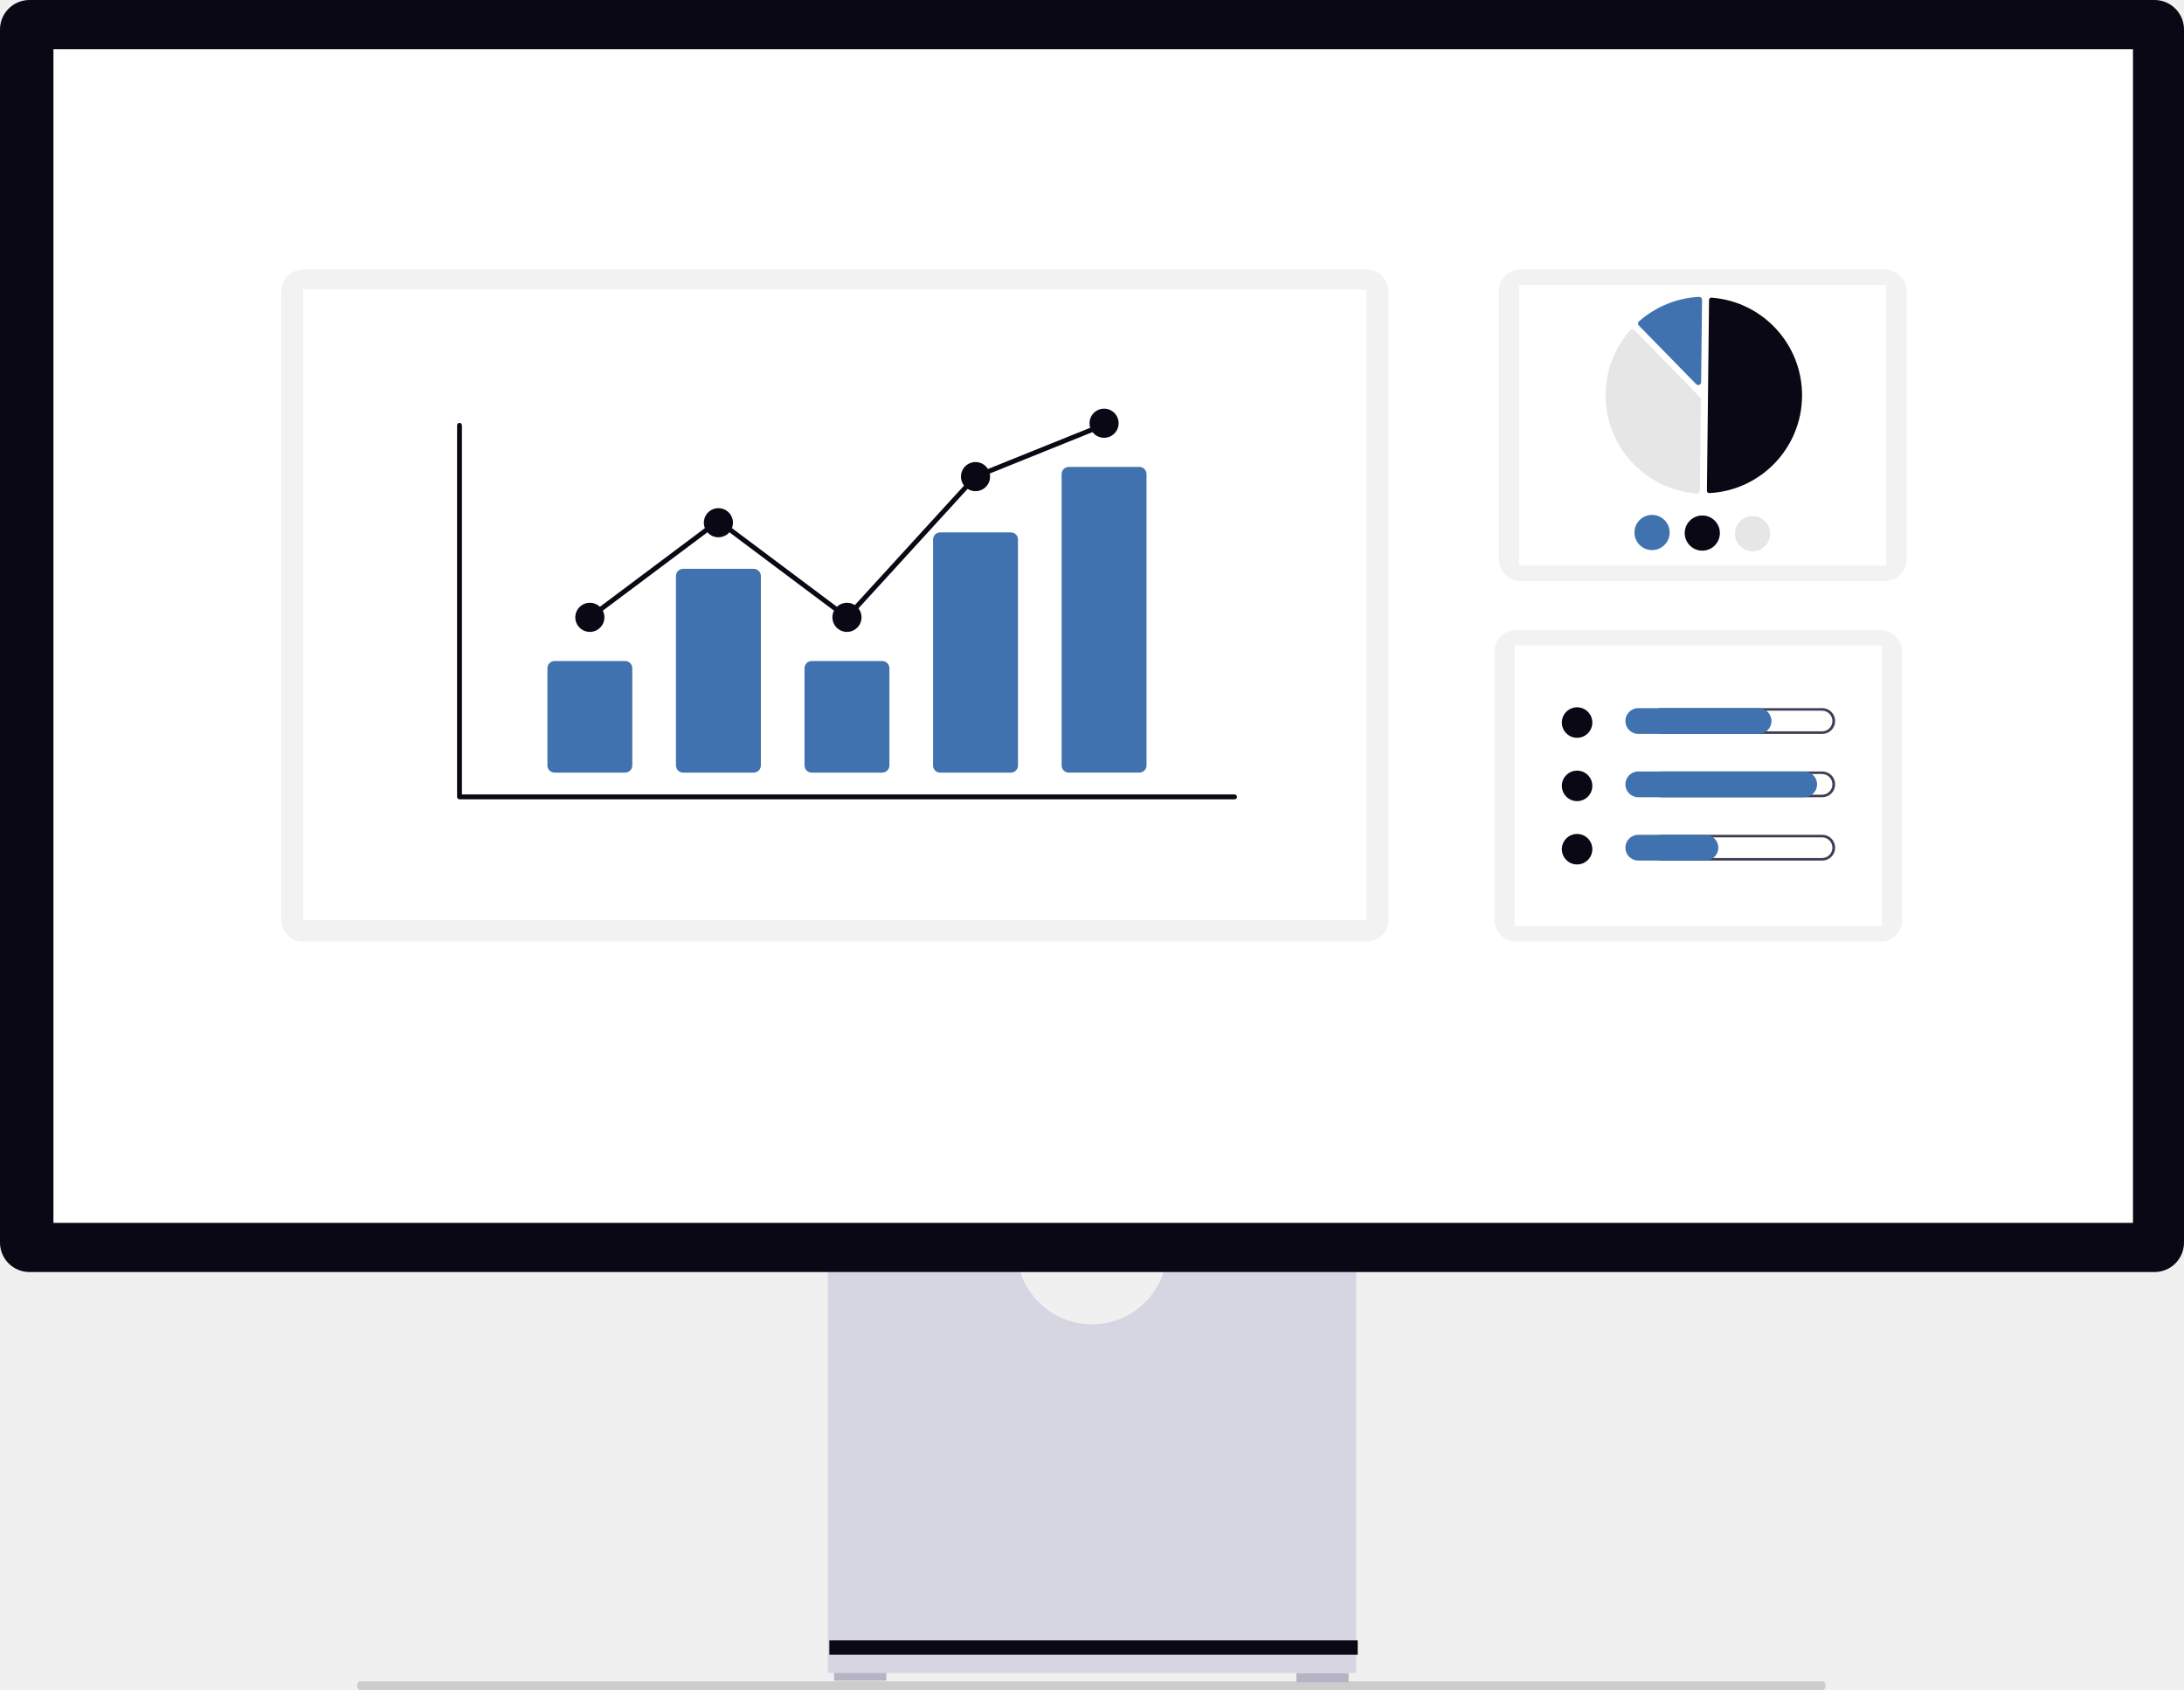
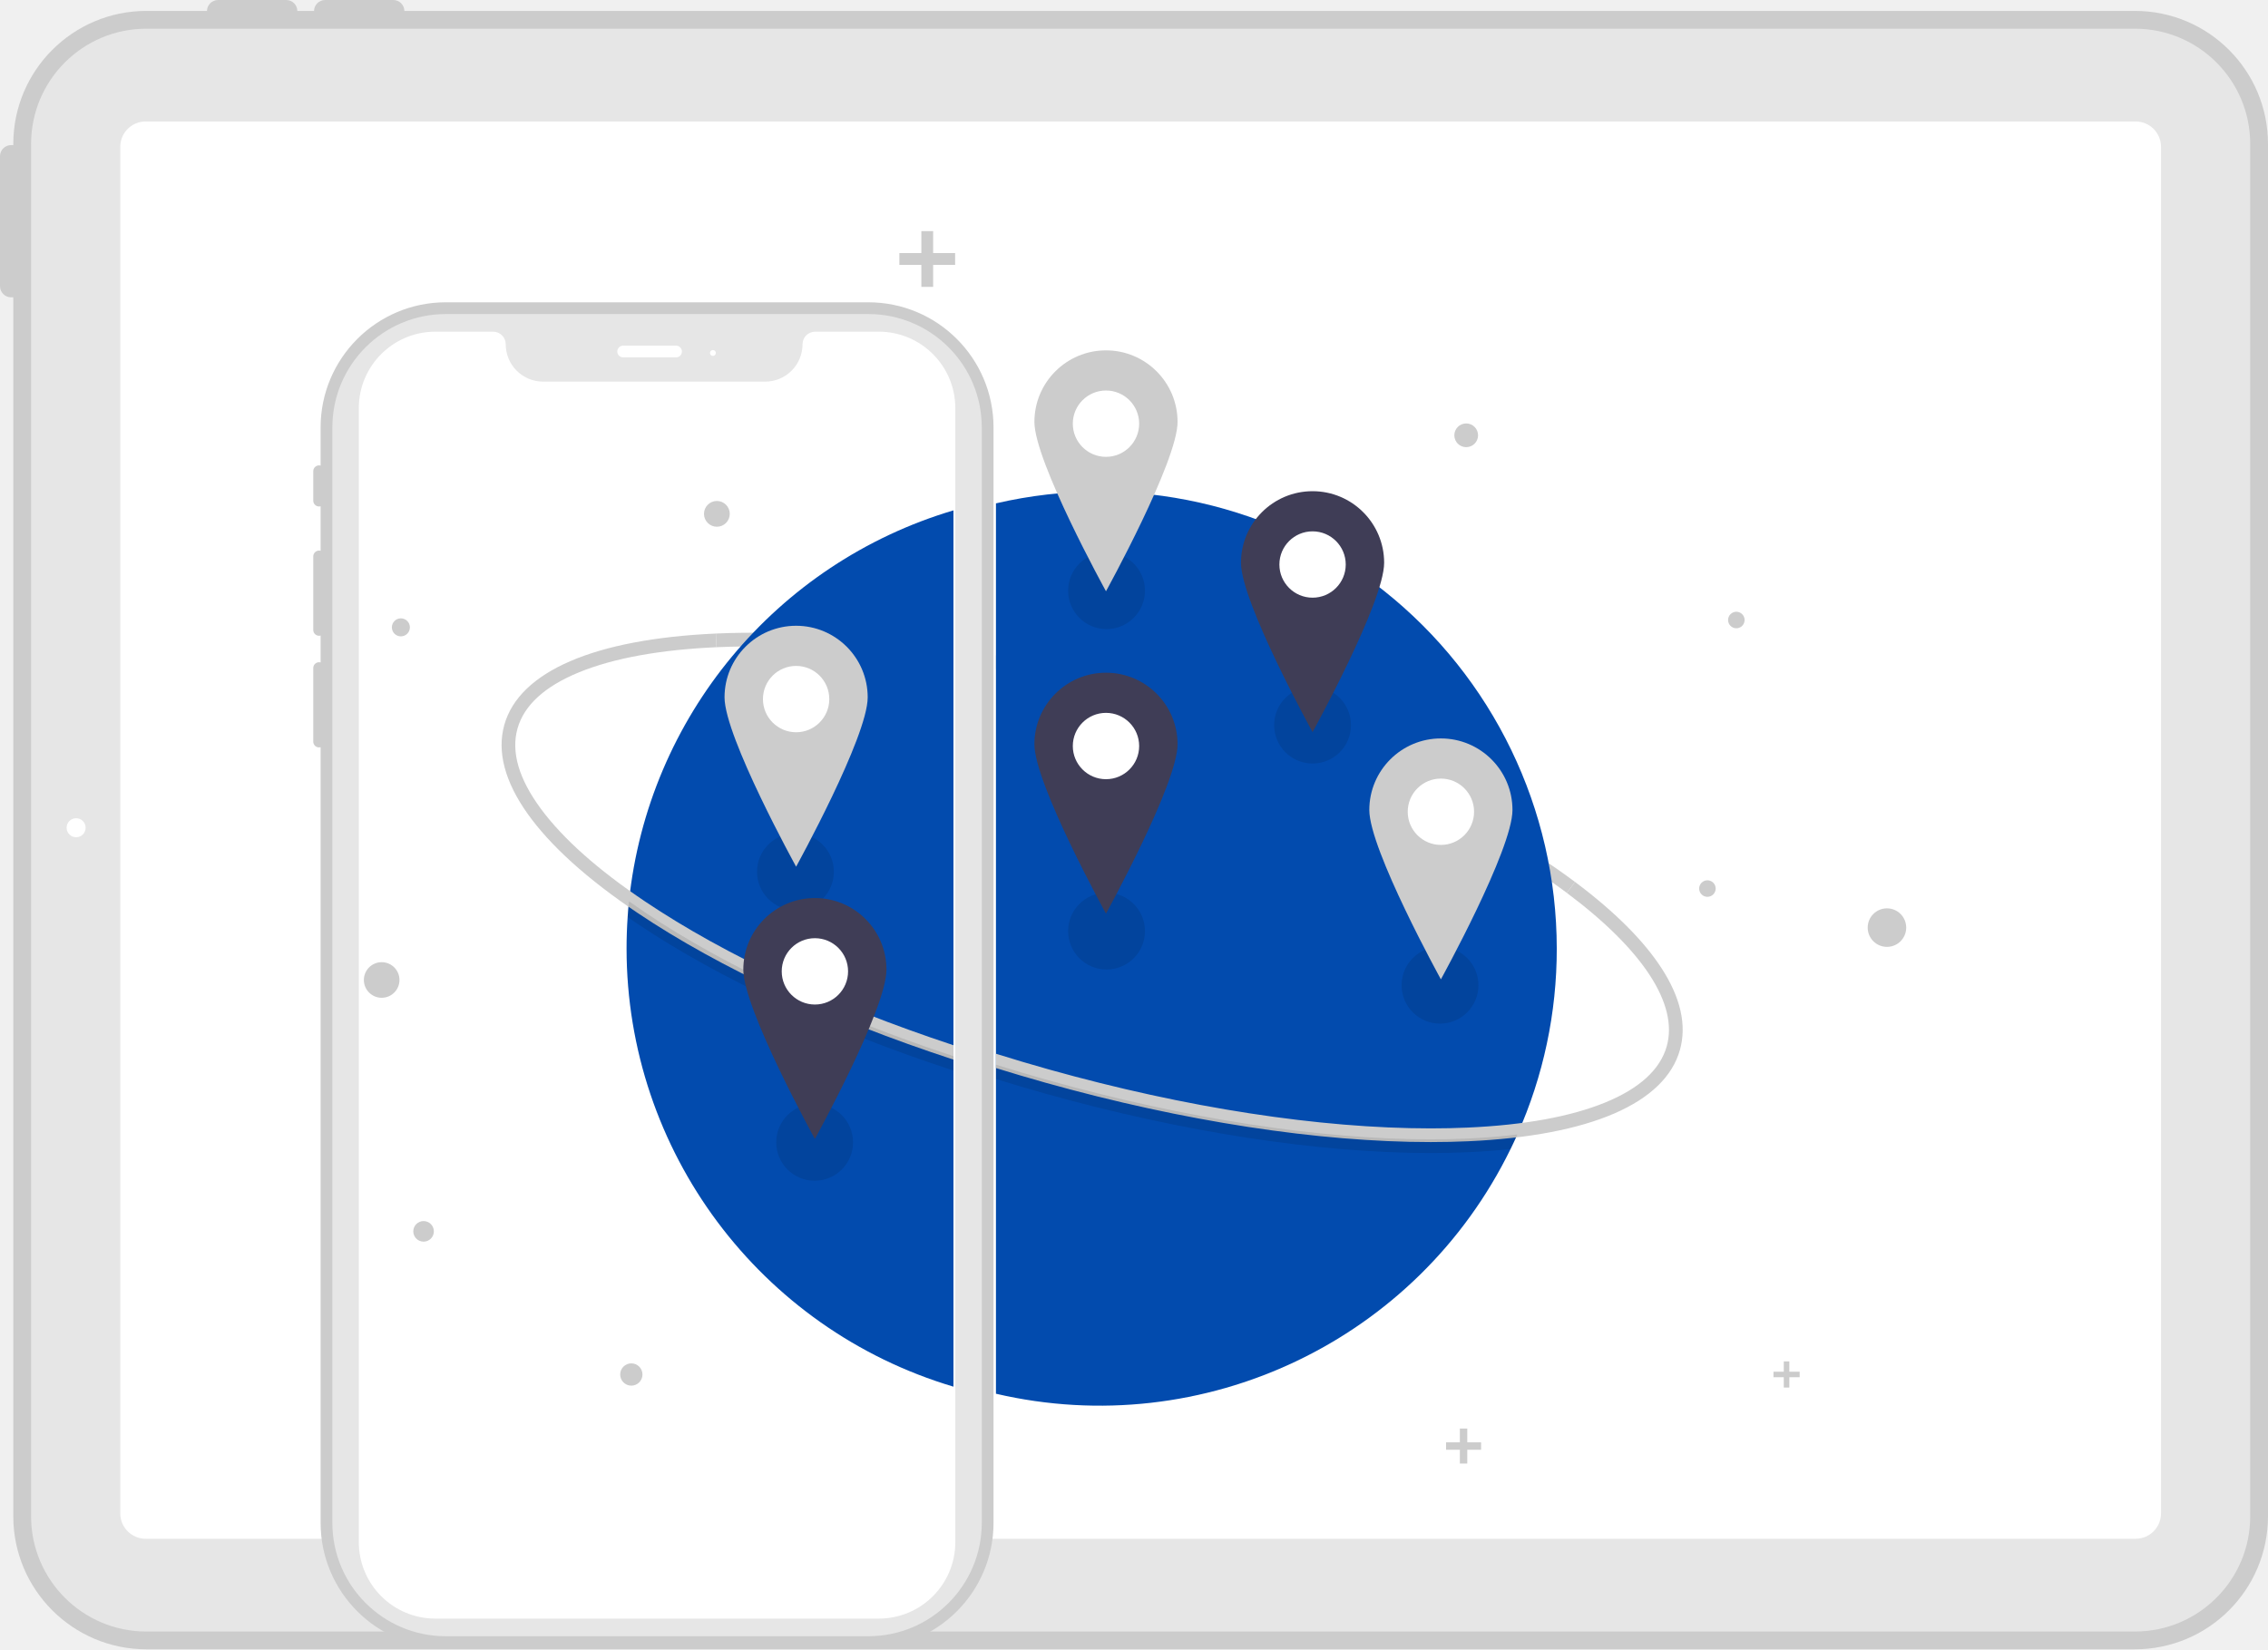
- <svg xmlns="http://www.w3.org/2000/svg" width="799.031" height="618.114" viewBox="0 0 799.031 618.114" role="img" artist="Katerina Limpitsouni" source="https://undraw.co/">
-   <g id="Group_212" data-name="Group 212" transform="translate(-560 -231)">
-     <path id="Path_782-1877" data-name="Path 782" d="M15.18,488.763c0,.872.478,1.573,1.073,1.573h535.1c.6,0,1.073-.7,1.073-1.573s-.478-1.573-1.073-1.573H16.253C15.658,487.191,15.18,487.891,15.18,488.763Z" transform="translate(675.479 358.778)" fill="#ccc" />
-     <rect id="Rectangle_253" data-name="Rectangle 253" width="19.105" height="3.371" transform="translate(865.162 842.354)" fill="#b6b3c5" />
-     <rect id="Rectangle_254" data-name="Rectangle 254" width="19.105" height="3.371" transform="translate(1034.295 842.916)" fill="#b6b3c5" />
-     <path id="Path_783-1878" data-name="Path 783" d="M352.955,370.945a27.529,27.529,0,0,1-54.321,0H229.146V521.536h193.3V370.945H352.955Z" transform="translate(633.72 321.38)" fill="#d6d6e3" />
-     <rect id="Rectangle_255" data-name="Rectangle 255" width="193.296" height="5.242" transform="translate(863.43 830.985)" fill="#090814" />
-     <path id="Path_784-1879" data-name="Path 784" d="M788.255,487.17H10.776A10.788,10.788,0,0,1,0,476.394V32.688A10.788,10.788,0,0,1,10.776,21.911H788.255a10.789,10.789,0,0,1,10.776,10.776V476.394a10.789,10.789,0,0,1-10.776,10.776Z" transform="translate(560 209.089)" fill="#090814" />
-     <rect id="Rectangle_256" data-name="Rectangle 256" width="760.822" height="429.297" transform="translate(579.547 248.98)" fill="#fff" />
-     <g id="Group_209" data-name="Group 209" transform="translate(662.881 329.557)">
-       <rect id="Rectangle_774" data-name="Rectangle 774" width="149.174" height="113.965" rx="8" transform="translate(445.471)" fill="#f2f2f2" />
-       <rect id="Rectangle_775" data-name="Rectangle 775" width="134.349" height="102.639" transform="translate(452.884 5.664)" fill="#fff" />
-       <path id="Path_3446-1880" data-name="Path 3446" d="M693.4,297.7h.053a35.82,35.82,0,0,0,.8-71.491.817.817,0,0,0-.618.214.809.809,0,0,0-.264.592l-.783,69.859a.82.82,0,0,0,.811.827Z" transform="translate(-170.983 -215.901)" fill="#090814" />
-       <path id="Path_3447-1881" data-name="Path 3447" d="M666.346,237.433a1.055,1.055,0,0,1,.74.316l24.049,24.595a1.043,1.043,0,0,1,.3.746l-.375,33.428a1.04,1.04,0,0,1-.34.761,1.056,1.056,0,0,1-.794.276,36.054,36.054,0,0,1-24.382-59.764,1.056,1.056,0,0,1,.762-.357Z" transform="translate(-172.021 -215.577)" fill="#e6e6e6" />
-       <path id="Path_3448-1882" data-name="Path 3448" d="M690.469,225.927a1.059,1.059,0,0,1,.72.294,1.04,1.04,0,0,1,.323.769l-.338,30.16a1.05,1.05,0,0,1-1.8.722l-20.986-21.462a1.052,1.052,0,0,1,.057-1.524,36.13,36.13,0,0,1,21.961-8.959Z" transform="translate(-171.689 -215.909)" fill="#3F72AF" />
-       <path id="Path_3449-1883" data-name="Path 3449" d="M679.694,309.958a6.434,6.434,0,1,1-6.361-6.505,6.434,6.434,0,0,1,6.361,6.505Z" transform="translate(-171.725 -213.675)" fill="#3F72AF" />
-       <path id="Path_3450-1884" data-name="Path 3450" d="M697.56,310.158a6.434,6.434,0,1,1-6.361-6.505A6.434,6.434,0,0,1,697.56,310.158Z" transform="translate(-171.21 -213.669)" fill="#090814" />
-       <path id="Path_3451-1885" data-name="Path 3451" d="M715.426,310.358a6.434,6.434,0,1,1-6.361-6.505A6.434,6.434,0,0,1,715.426,310.358Z" transform="translate(-170.696 -213.664)" fill="#e6e6e6" />
-       <rect id="Rectangle_776" data-name="Rectangle 776" width="149.174" height="113.965" rx="8" transform="translate(443.901 131.901)" fill="#f2f2f2" />
-       <rect id="Rectangle_777" data-name="Rectangle 777" width="134.349" height="102.639" transform="translate(451.313 137.565)" fill="#fff" />
-       <circle id="Ellipse_536" data-name="Ellipse 536" cx="5.578" cy="5.578" r="5.578" transform="translate(468.53 160.142)" fill="#090814" />
-       <path id="Path_3452-1886" data-name="Path 3452" d="M735.314,373.075a3.783,3.783,0,0,1,0,7.566H676.645a3.783,3.783,0,0,1,0-7.566h58.669m0-.927H676.645a4.71,4.71,0,1,0,0,9.419h58.669a4.71,4.71,0,1,0,0-9.419Z" transform="translate(-171.578 -211.696)" fill="#3f3d56" />
-       <path id="Path_3453-1887" data-name="Path 3453" d="M712.406,381.568H668.241a4.71,4.71,0,0,1,0-9.419h44.165a4.71,4.71,0,0,1,0,9.419Z" transform="translate(-171.82 -211.696)" fill="#3F72AF" />
-       <circle id="Ellipse_537" data-name="Ellipse 537" cx="5.578" cy="5.578" r="5.578" transform="translate(468.53 183.306)" fill="#090814" />
-       <path id="Path_3454-1888" data-name="Path 3454" d="M735.314,395.59a3.783,3.783,0,0,1,0,7.566H676.645a3.783,3.783,0,0,1,0-7.566h58.669m0-.927H676.645a4.71,4.71,0,0,0,0,9.419h58.669a4.71,4.71,0,1,0,0-9.419Z" transform="translate(-171.578 -211.047)" fill="#3f3d56" />
-       <path id="Path_3455-1889" data-name="Path 3455" d="M729.084,404.083H668.241a4.71,4.71,0,0,1,0-9.419h60.843a4.71,4.71,0,0,1,0,9.419Z" transform="translate(-171.82 -211.047)" fill="#3F72AF" />
-       <circle id="Ellipse_538" data-name="Ellipse 538" cx="5.578" cy="5.578" r="5.578" transform="translate(468.53 206.469)" fill="#090814" />
-       <path id="Path_3456-1890" data-name="Path 3456" d="M735.314,418.105a3.783,3.783,0,0,1,0,7.566H676.645a3.783,3.783,0,0,1,0-7.566h58.669m0-.927H676.645a4.71,4.71,0,0,0,0,9.419h58.669a4.71,4.71,0,1,0,0-9.419Z" transform="translate(-171.578 -210.398)" fill="#3f3d56" />
-       <path id="Path_3457-1891" data-name="Path 3457" d="M692.949,426.6H668.241a4.71,4.71,0,0,1,0-9.419h24.708a4.71,4.71,0,0,1,0,9.419Z" transform="translate(-171.82 -210.398)" fill="#3F72AF" />
-       <rect id="Rectangle_778" data-name="Rectangle 778" width="405.085" height="245.866" rx="8" fill="#f2f2f2" />
-       <rect id="Rectangle_779" data-name="Rectangle 779" width="388.981" height="230.626" transform="translate(8.052 7.341)" fill="#fff" />
-       <path id="Path_3458-1892" data-name="Path 3458" d="M532.581,408.413H249.021a.887.887,0,0,1-.887-.887V271.616a.887.887,0,1,1,1.775,0V406.639H532.581a.887.887,0,0,1,0,1.775Z" transform="translate(-183.789 -214.618)" fill="#090814" />
-       <path id="Path_3459-1893" data-name="Path 3459" d="M308.68,396.212H282.889a2.637,2.637,0,0,1-2.634-2.634V358.025a2.637,2.637,0,0,1,2.634-2.634H308.68a2.637,2.637,0,0,1,2.634,2.634v35.553A2.637,2.637,0,0,1,308.68,396.212Z" transform="translate(-182.864 -212.178)" fill="#3F72AF" />
-       <path id="Path_3460-1894" data-name="Path 3460" d="M354.4,397.157H328.6a2.637,2.637,0,0,1-2.634-2.634V325.248a2.637,2.637,0,0,1,2.634-2.634H354.4a2.637,2.637,0,0,1,2.634,2.634v69.275A2.637,2.637,0,0,1,354.4,397.157Z" transform="translate(-181.546 -213.123)" fill="#3F72AF" />
-       <path id="Path_3461-1895" data-name="Path 3461" d="M400.111,396.212H374.32a2.637,2.637,0,0,1-2.634-2.634V358.025a2.637,2.637,0,0,1,2.634-2.634h25.791a2.637,2.637,0,0,1,2.634,2.634v35.553a2.637,2.637,0,0,1-2.634,2.634Z" transform="translate(-180.229 -212.178)" fill="#3F72AF" />
-       <path id="Path_3462-1896" data-name="Path 3462" d="M445.827,397.53H420.036a2.58,2.58,0,0,1-2.634-2.515V312.19a2.58,2.58,0,0,1,2.634-2.515h25.791a2.58,2.58,0,0,1,2.634,2.515v82.824a2.58,2.58,0,0,1-2.634,2.515Z" transform="translate(-178.912 -213.496)" fill="#3F72AF" />
-       <path id="Path_3463-1897" data-name="Path 3463" d="M491.542,398.2H465.751a2.637,2.637,0,0,1-2.634-2.634V289.021a2.637,2.637,0,0,1,2.634-2.634h25.791a2.637,2.637,0,0,1,2.634,2.634V395.567A2.637,2.637,0,0,1,491.542,398.2Z" transform="translate(-177.595 -214.167)" fill="#3F72AF" />
-       <circle id="Ellipse_539" data-name="Ellipse 539" cx="5.324" cy="5.324" r="5.324" transform="translate(107.596 121.914)" fill="#090814" />
-       <circle id="Ellipse_540" data-name="Ellipse 540" cx="5.324" cy="5.324" r="5.324" transform="translate(154.629 87.306)" fill="#090814" />
-       <circle id="Ellipse_541" data-name="Ellipse 541" cx="5.324" cy="5.324" r="5.324" transform="translate(201.662 121.914)" fill="#090814" />
-       <circle id="Ellipse_542" data-name="Ellipse 542" cx="5.324" cy="5.324" r="5.324" transform="translate(248.695 70.445)" fill="#090814" />
-       <circle id="Ellipse_543" data-name="Ellipse 543" cx="5.324" cy="5.324" r="5.324" transform="translate(295.728 50.921)" fill="#090814" />
-       <path id="Path_3464-1898" data-name="Path 3464" d="M260.816,208.773l-47.144-35.312-46.5,34.829-1.064-1.42,47.565-35.628,46.92,35.144,46.627-51.024.186-.076,47.033-18.95.664,1.646-46.846,18.875Z" transform="translate(-53.717 -80.341)" fill="#090814" />
-     </g>
-   </g>
+ <svg xmlns="http://www.w3.org/2000/svg" width="724.603" height="527" viewBox="0 0 724.603 527" role="img" artist="Katerina Limpitsouni" source="https://undraw.co/">
+   <path d="M919.827,189.988H366.894a3.547,3.547,0,0,0-3.545-3.488H341.572a3.547,3.547,0,0,0-3.545,3.488h-5.333a3.547,3.547,0,0,0-3.545-3.488H307.371a3.547,3.547,0,0,0-3.545,3.488H284.421a42.523,42.523,0,0,0-42.475,42.474v.418c-.067-.004-.13-.02-.198-.02h-.498a3.551,3.551,0,0,0-3.551,3.551v41.538a3.551,3.551,0,0,0,3.551,3.551h.498c.068,0,.132-.016.198-.02V671.026A42.523,42.523,0,0,0,284.421,713.5H919.827a42.523,42.523,0,0,0,42.474-42.474v-438.563A42.523,42.523,0,0,0,919.827,189.988ZM949.517,671.026A29.724,29.724,0,0,1,919.827,700.716H284.421a29.724,29.724,0,0,1-29.691-29.69v-438.563a29.724,29.724,0,0,1,29.691-29.69H919.827A29.724,29.724,0,0,1,949.517,232.463Z" transform="translate(-237.6986 -186.5)" fill="#ccc" />
+   <path d="M919.827,707.818H284.421a36.834,36.834,0,0,1-36.793-36.793v-438.563A36.834,36.834,0,0,1,284.421,195.67H919.827a36.834,36.834,0,0,1,36.793,36.792v438.563A36.834,36.834,0,0,1,919.827,707.818Z" transform="translate(-237.6986 -186.5)" fill="#e6e6e6" />
+   <path d="M920.021,678.178H284.227a8.107,8.107,0,0,1-8.098-8.098V233.408a8.107,8.107,0,0,1,8.098-8.098H920.021a8.107,8.107,0,0,1,8.098,8.098V670.079A8.107,8.107,0,0,1,920.021,678.178Z" transform="translate(-237.6986 -186.5)" fill="#fff" />
+   <circle cx="24.32" cy="264.484" r="3.04" fill="#fff" />
+   <path d="M515.159,283.092H380.092a40.008,40.008,0,0,0-39.963,39.963v12.208a1.855,1.855,0,0,0-2.347,1.811v9.388a1.855,1.855,0,0,0,2.347,1.811v14.215a1.855,1.855,0,0,0-2.347,1.811v23.471a1.855,1.855,0,0,0,2.347,1.811v8.582a1.855,1.855,0,0,0-2.347,1.811v23.471a1.855,1.855,0,0,0,2.347,1.811v247.855a40.008,40.008,0,0,0,39.963,39.963H515.159a40.008,40.008,0,0,0,39.963-39.963V323.055A40.008,40.008,0,0,0,515.159,283.092Zm31.514,390.022a31.549,31.549,0,0,1-31.514,31.514H380.092a31.549,31.549,0,0,1-31.514-31.514V323.055a31.549,31.549,0,0,1,31.514-31.514H515.159a31.549,31.549,0,0,1,31.514,31.514Z" transform="translate(-237.6986 -186.5)" fill="#ccc" />
+   <path d="M515.159,709.321H380.092a36.249,36.249,0,0,1-36.208-36.208V323.055a36.249,36.249,0,0,1,36.208-36.208H515.159a36.249,36.249,0,0,1,36.208,36.208V673.113A36.249,36.249,0,0,1,515.159,709.321Z" transform="translate(-237.6986 -186.5)" fill="#e6e6e6" />
+   <path d="M518.496,703.688H376.755a24.448,24.448,0,0,1-24.421-24.421V316.901a24.448,24.448,0,0,1,24.421-24.421h18.485a4.041,4.041,0,0,1,4.036,4.036,11.937,11.937,0,0,0,11.924,11.924h70.974a11.937,11.937,0,0,0,11.924-11.924,4.041,4.041,0,0,1,4.036-4.036h20.362a24.448,24.448,0,0,1,24.421,24.421V679.267A24.448,24.448,0,0,1,518.496,703.688Z" transform="translate(-237.6986 -186.5)" fill="#fff" />
+   <path d="M453.728,300.695h-16.899a1.878,1.878,0,1,1,0-3.755h16.899a1.878,1.878,0,0,1,0,3.755Z" transform="translate(-237.6986 -186.5)" fill="#fff" />
+   <circle cx="227.765" cy="112.786" r="0.939" fill="#fff" />
+   <path d="M466.415,388.934l.196,4.368c22.33-1,48.186.945,75.706,5.538V394.411C514.756,389.854,488.841,387.93,466.415,388.934Z" transform="translate(-237.6986 -186.5)" fill="#ccc" />
+   <path d="M438.65,474.485q-.26,2.507-.424,5.045-.346,4.991-.346,10.06A146.147,146.147,0,0,0,542.317,629.579v-280.002A146.075,146.075,0,0,0,438.65,474.485Z" transform="translate(-237.6986 -186.5)" fill="#024BAE" />
+   <circle cx="128.076" cy="200.458" r="2.879" fill="#ccc" />
+   <circle cx="121.94" cy="313.131" r="5.687" fill="#ccc" />
+   <circle cx="229.035" cy="164.191" r="4.119" fill="#ccc" />
+   <circle cx="135.327" cy="393.453" r="3.286" fill="#ccc" />
+   <circle cx="201.704" cy="439.191" r="3.559" fill="#ccc" />
+   <polygon points="305.157 80.869 298.134 80.869 298.134 73.846 294.366 73.846 294.366 80.869 287.34 80.869 287.34 84.639 294.366 84.639 294.366 91.662 298.134 91.662 298.134 84.639 305.157 84.639 305.157 80.869" fill="#ccc" />
+   <circle cx="254.136" cy="278.548" r="12.271" opacity="0.1" style="isolation:isolate" />
+   <circle cx="260.271" cy="365.005" r="12.271" opacity="0.1" style="isolation:isolate" />
+   <path d="M443.833,474.572c-15.058-10.111-26.274-20.086-33.336-29.649-7.045-9.54-9.557-18.157-7.467-25.614,2.09-7.457,8.715-13.514,19.692-18.002,11.003-4.499,25.769-7.192,43.888-8.004l-.195-4.368c-38.8,1.739-62.806,12.107-67.595,29.194s10.331,38.422,42.575,60.073c26.295,17.657,61.513,33.962,100.922,46.876v-4.602C503.839,507.761,469.504,491.81,443.833,474.572Z" transform="translate(-237.6986 -186.5)" fill="#ccc" />
+   <path d="M443.831,478.07q-2.669-1.795-5.181-3.585-.26,2.507-.424,5.045,1.556,1.086,3.17,2.169c26.295,17.657,61.512,33.963,100.921,46.877v-4.602C503.84,511.258,469.506,495.308,443.831,478.07Z" transform="translate(-237.6986 -186.5)" opacity="0.1" style="isolation:isolate" />
+   <path d="M606.676,407.649c-17.197-4.82-34.242-8.746-50.781-11.768v4.443c16.156,2.979,32.8,6.825,49.6,11.534C658.981,426.85,707.378,448.697,738.278,471.798l2.618-3.502C709.581,444.885,660.659,422.78,606.676,407.649Z" transform="translate(-237.6986 -186.5)" fill="#ccc" />
+   <path d="M735.07,489.591a146.128,146.128,0,0,0-179.175-142.253v284.497a146.105,146.105,0,0,0,164.41-78.187q1.13-2.304,2.173-4.652a145.501,145.501,0,0,0,12.592-59.405Z" transform="translate(-237.6986 -186.5)" fill="#024BAE" />
+   <circle cx="355.204" cy="129.05" r="1.673" fill="#f2f2f2" />
+   <circle cx="468.435" cy="139.091" r="3.79" fill="#ccc" />
+   <circle cx="602.862" cy="296.397" r="6.154" fill="#ccc" />
+   <circle cx="554.742" cy="198.111" r="2.64" fill="#ccc" />
+   <circle cx="545.501" cy="283.919" r="2.64" fill="#ccc" />
+   <polygon points="473.192 460.867 468.78 460.867 468.78 456.458 466.415 456.458 466.415 460.867 462.006 460.867 462.006 463.233 466.415 463.233 466.415 467.643 468.78 467.643 468.78 463.233 473.192 463.233 473.192 460.867" fill="#ccc" />
+   <polygon points="574.971 438.296 571.675 438.296 571.675 435 569.904 435 569.904 438.296 566.608 438.296 566.608 440.066 569.904 440.066 569.904 443.362 571.675 443.362 571.675 440.066 574.971 440.066 574.971 438.296" fill="#ccc" />
+   <circle cx="353.531" cy="188.744" r="12.271" opacity="0.1" style="isolation:isolate" />
+   <circle cx="353.531" cy="297.513" r="12.271" opacity="0.1" style="isolation:isolate" />
+   <circle cx="419.35" cy="231.694" r="12.271" opacity="0.1" style="isolation:isolate" />
+   <circle cx="460.069" cy="314.804" r="12.271" opacity="0.1" style="isolation:isolate" />
+   <path d="M768.461,495.737c-5.762-8.842-15.036-18.074-27.565-27.441l-2.618,3.502c24.347,18.202,35.688,35.6,31.935,48.989-2.09,7.457-8.715,13.514-19.692,18.002-11.004,4.499-25.77,7.192-43.889,8.004q-5.775.258-11.851.258c-35.453-.001-78.2-6.565-121.905-18.815q-8.596-2.409-16.982-5.04v4.578q7.81,2.427,15.801,4.672c44.087,12.357,87.247,18.977,123.107,18.976,4.105,0,8.121-.087,12.025-.262,38.8-1.739,62.806-12.107,67.595-29.194C776.645,514.041,774.639,505.216,768.461,495.737Z" transform="translate(-237.6986 -186.5)" fill="#ccc" />
+   <path d="M706.634,550.29q-5.773.258-11.853.258c-35.449,0-78.201-6.563-121.905-18.813q-8.596-2.409-16.981-5.04v4.579q7.809,2.426,15.8,4.672c44.089,12.356,87.247,18.975,123.107,18.975,4.105,0,8.124-.087,12.028-.262q7.074-.315,13.475-1.01,1.131-2.304,2.173-4.652Q715.042,549.909,706.634,550.29Z" transform="translate(-237.6986 -186.5)" opacity="0.1" style="isolation:isolate" />
+   <circle cx="419.301" cy="180.5" r="16" fill="#fff" />
+   <path d="M657.049,343.45a22.869,22.869,0,0,0-22.869,22.869c0,12.63,22.869,54.105,22.869,54.105S679.918,378.95,679.918,366.32A22.869,22.869,0,0,0,657.049,343.45Zm0,34.025a10.598,10.598,0,1,1,10.598-10.598,10.598,10.598,0,0,1-10.598,10.598h0Z" transform="translate(-237.6986 -186.5)" fill="#3f3d56" />
+   <circle cx="353.301" cy="238.5" r="16" fill="#fff" />
+   <path d="M591.049,401.45a22.869,22.869,0,0,0-22.869,22.869c0,12.63,22.869,54.105,22.869,54.105S613.918,436.95,613.918,424.32A22.869,22.869,0,0,0,591.049,401.45Zm0,34.025a10.598,10.598,0,1,1,10.598-10.598,10.598,10.598,0,0,1-10.598,10.598h0Z" transform="translate(-237.6986 -186.5)" fill="#3f3d56" />
+   <circle cx="353.301" cy="135.5" r="16" fill="#fff" />
+   <path d="M591.049,298.45a22.869,22.869,0,0,0-22.869,22.869c0,12.63,22.869,54.105,22.869,54.105S613.918,333.95,613.918,321.32A22.869,22.869,0,0,0,591.049,298.45Zm0,34.025a10.598,10.598,0,1,1,10.598-10.598,10.598,10.598,0,0,1-10.598,10.598h0Z" transform="translate(-237.6986 -186.5)" fill="#ccc" />
+   <circle cx="460.301" cy="259.5" r="16" fill="#fff" />
+   <path d="M698.049,422.45a22.869,22.869,0,0,0-22.869,22.869c0,12.63,22.869,54.105,22.869,54.105S720.918,457.95,720.918,445.32A22.869,22.869,0,0,0,698.049,422.45Zm0,34.025a10.598,10.598,0,1,1,10.598-10.598,10.598,10.598,0,0,1-10.598,10.598h0Z" transform="translate(-237.6986 -186.5)" fill="#ccc" />
+   <circle cx="254.301" cy="223.5" r="16" fill="#fff" />
+   <path d="M492.049,386.45a22.869,22.869,0,0,0-22.869,22.869c0,12.63,22.869,54.105,22.869,54.105S514.918,421.95,514.918,409.32A22.869,22.869,0,0,0,492.049,386.45Zm0,34.025a10.598,10.598,0,1,1,10.598-10.598,10.598,10.598,0,0,1-10.598,10.598h0Z" transform="translate(-237.6986 -186.5)" fill="#ccc" />
+   <circle cx="260.301" cy="310.5" r="16" fill="#fff" />
+   <path d="M498.049,473.45a22.869,22.869,0,0,0-22.869,22.869c0,12.63,22.869,54.105,22.869,54.105S520.918,508.95,520.918,496.32A22.869,22.869,0,0,0,498.049,473.45Zm0,34.025a10.598,10.598,0,1,1,10.598-10.598,10.598,10.598,0,0,1-10.598,10.598h0Z" transform="translate(-237.6986 -186.5)" fill="#3f3d56" />
</svg>
